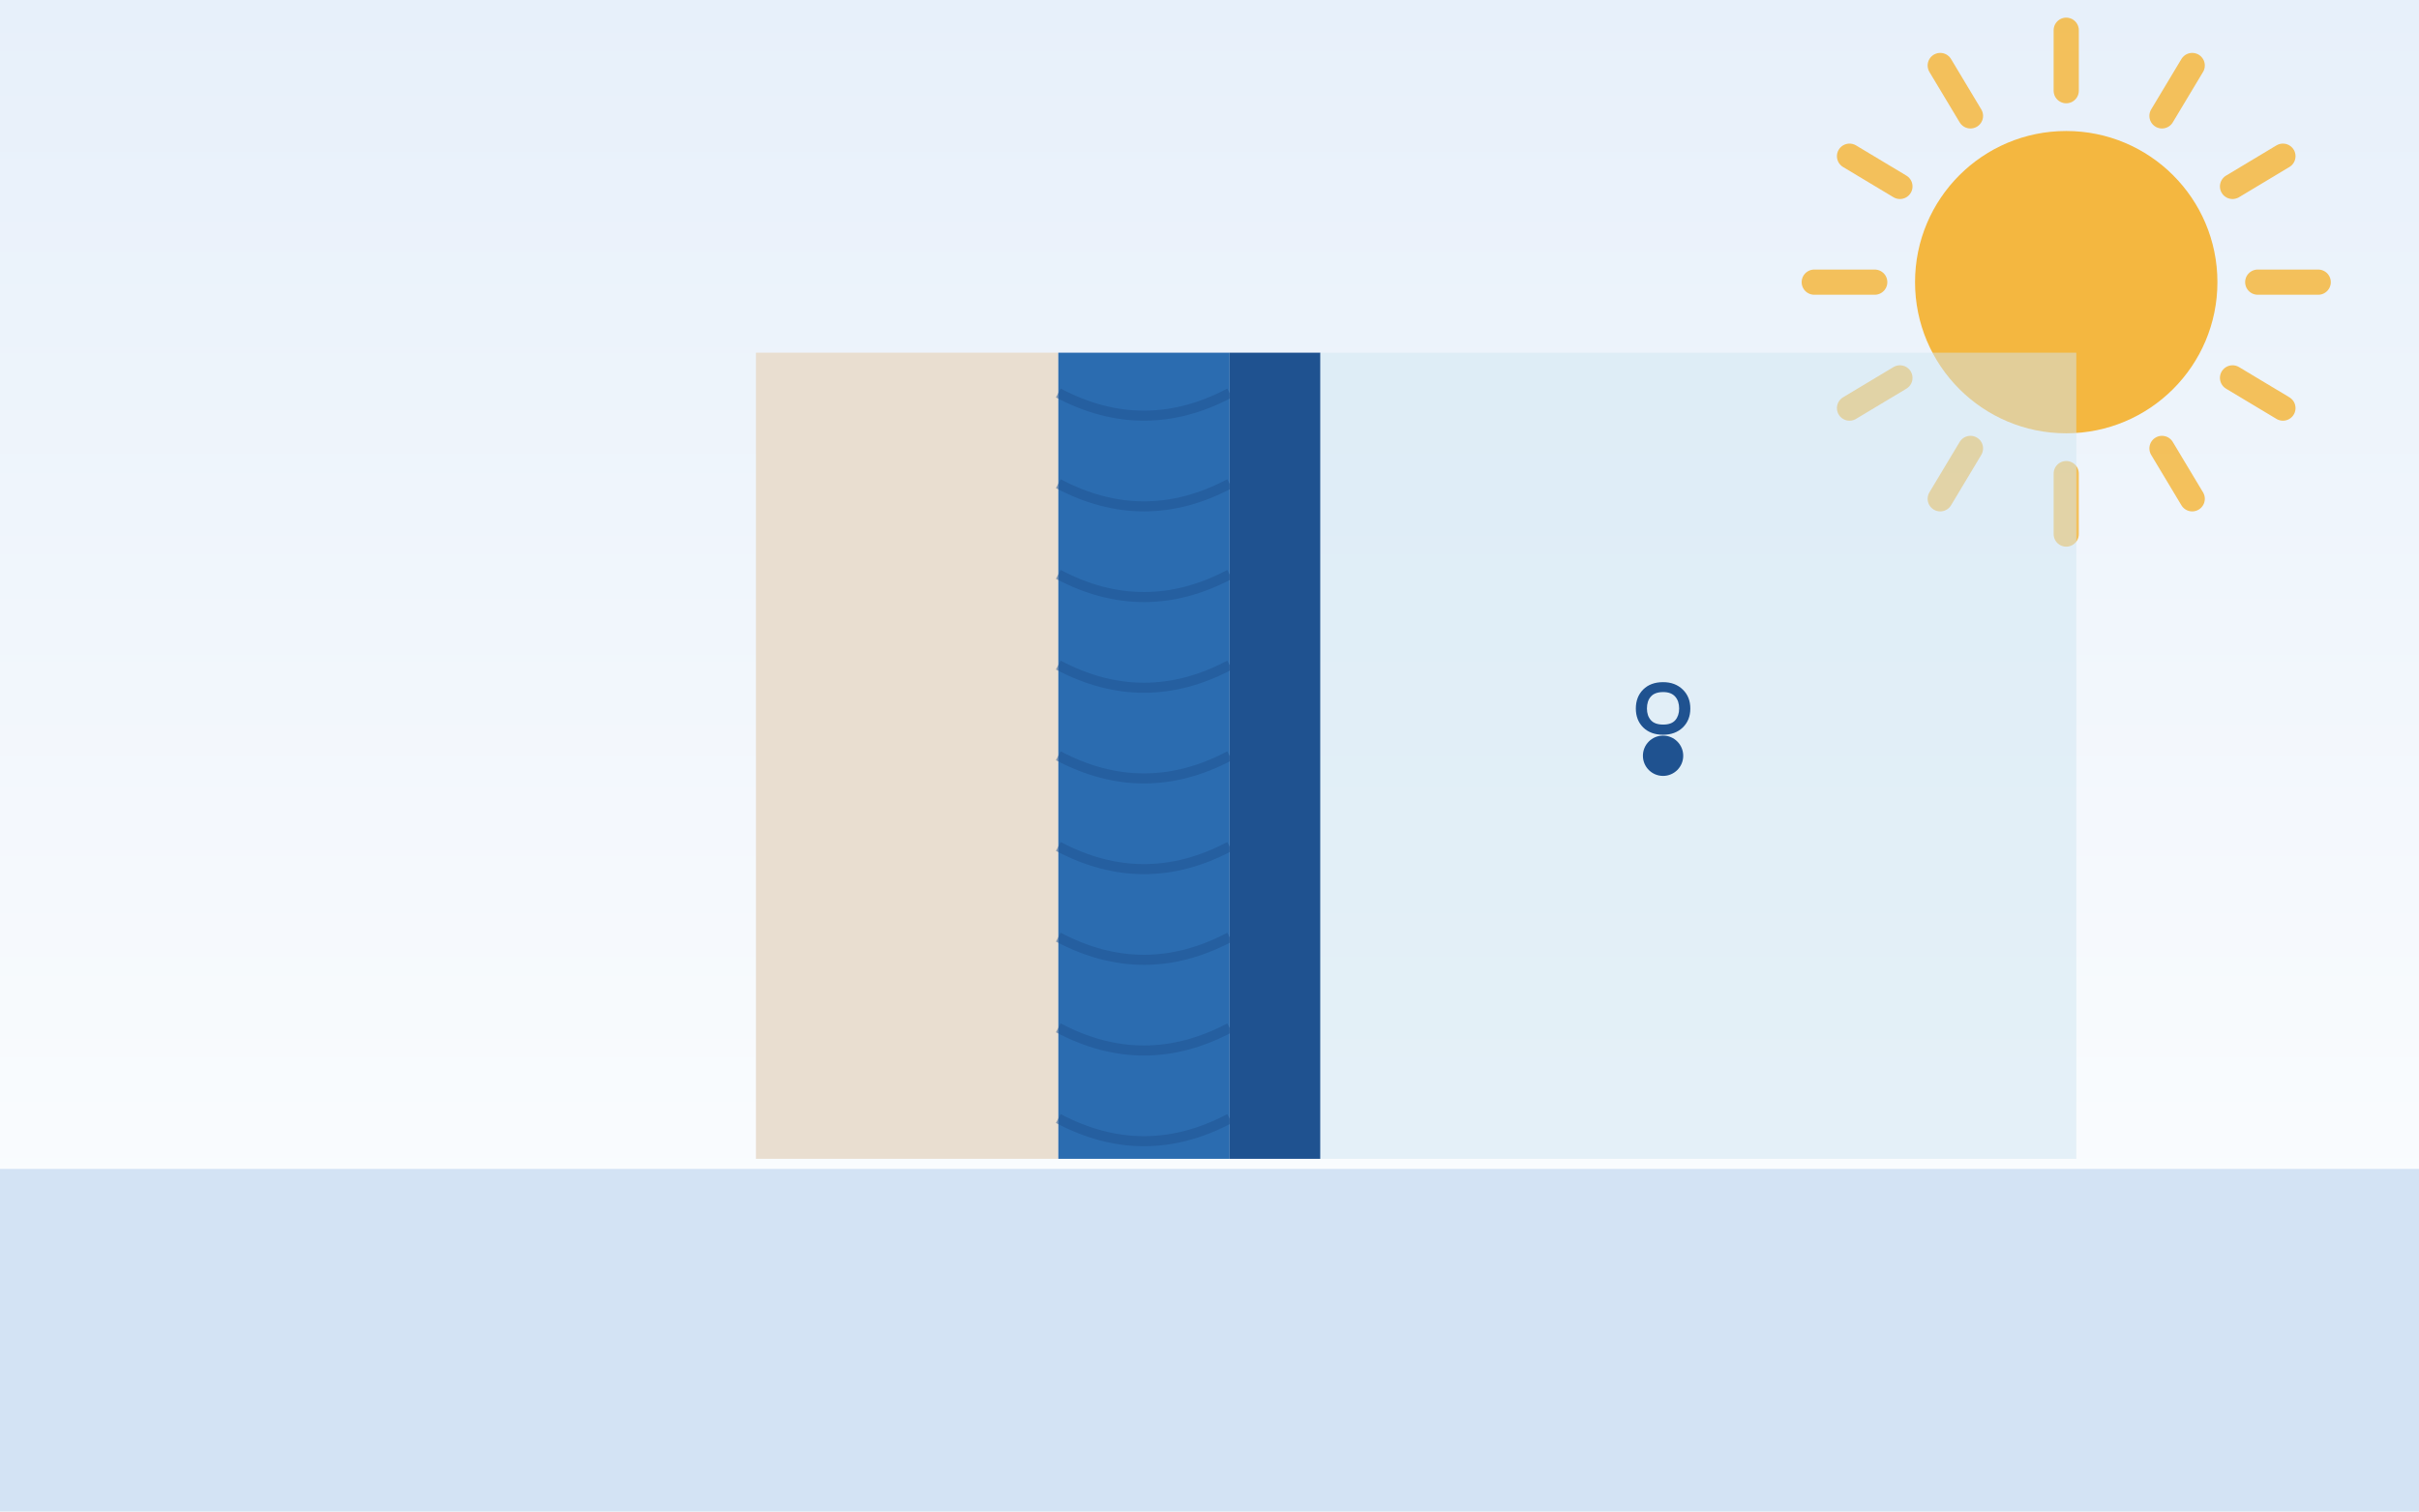
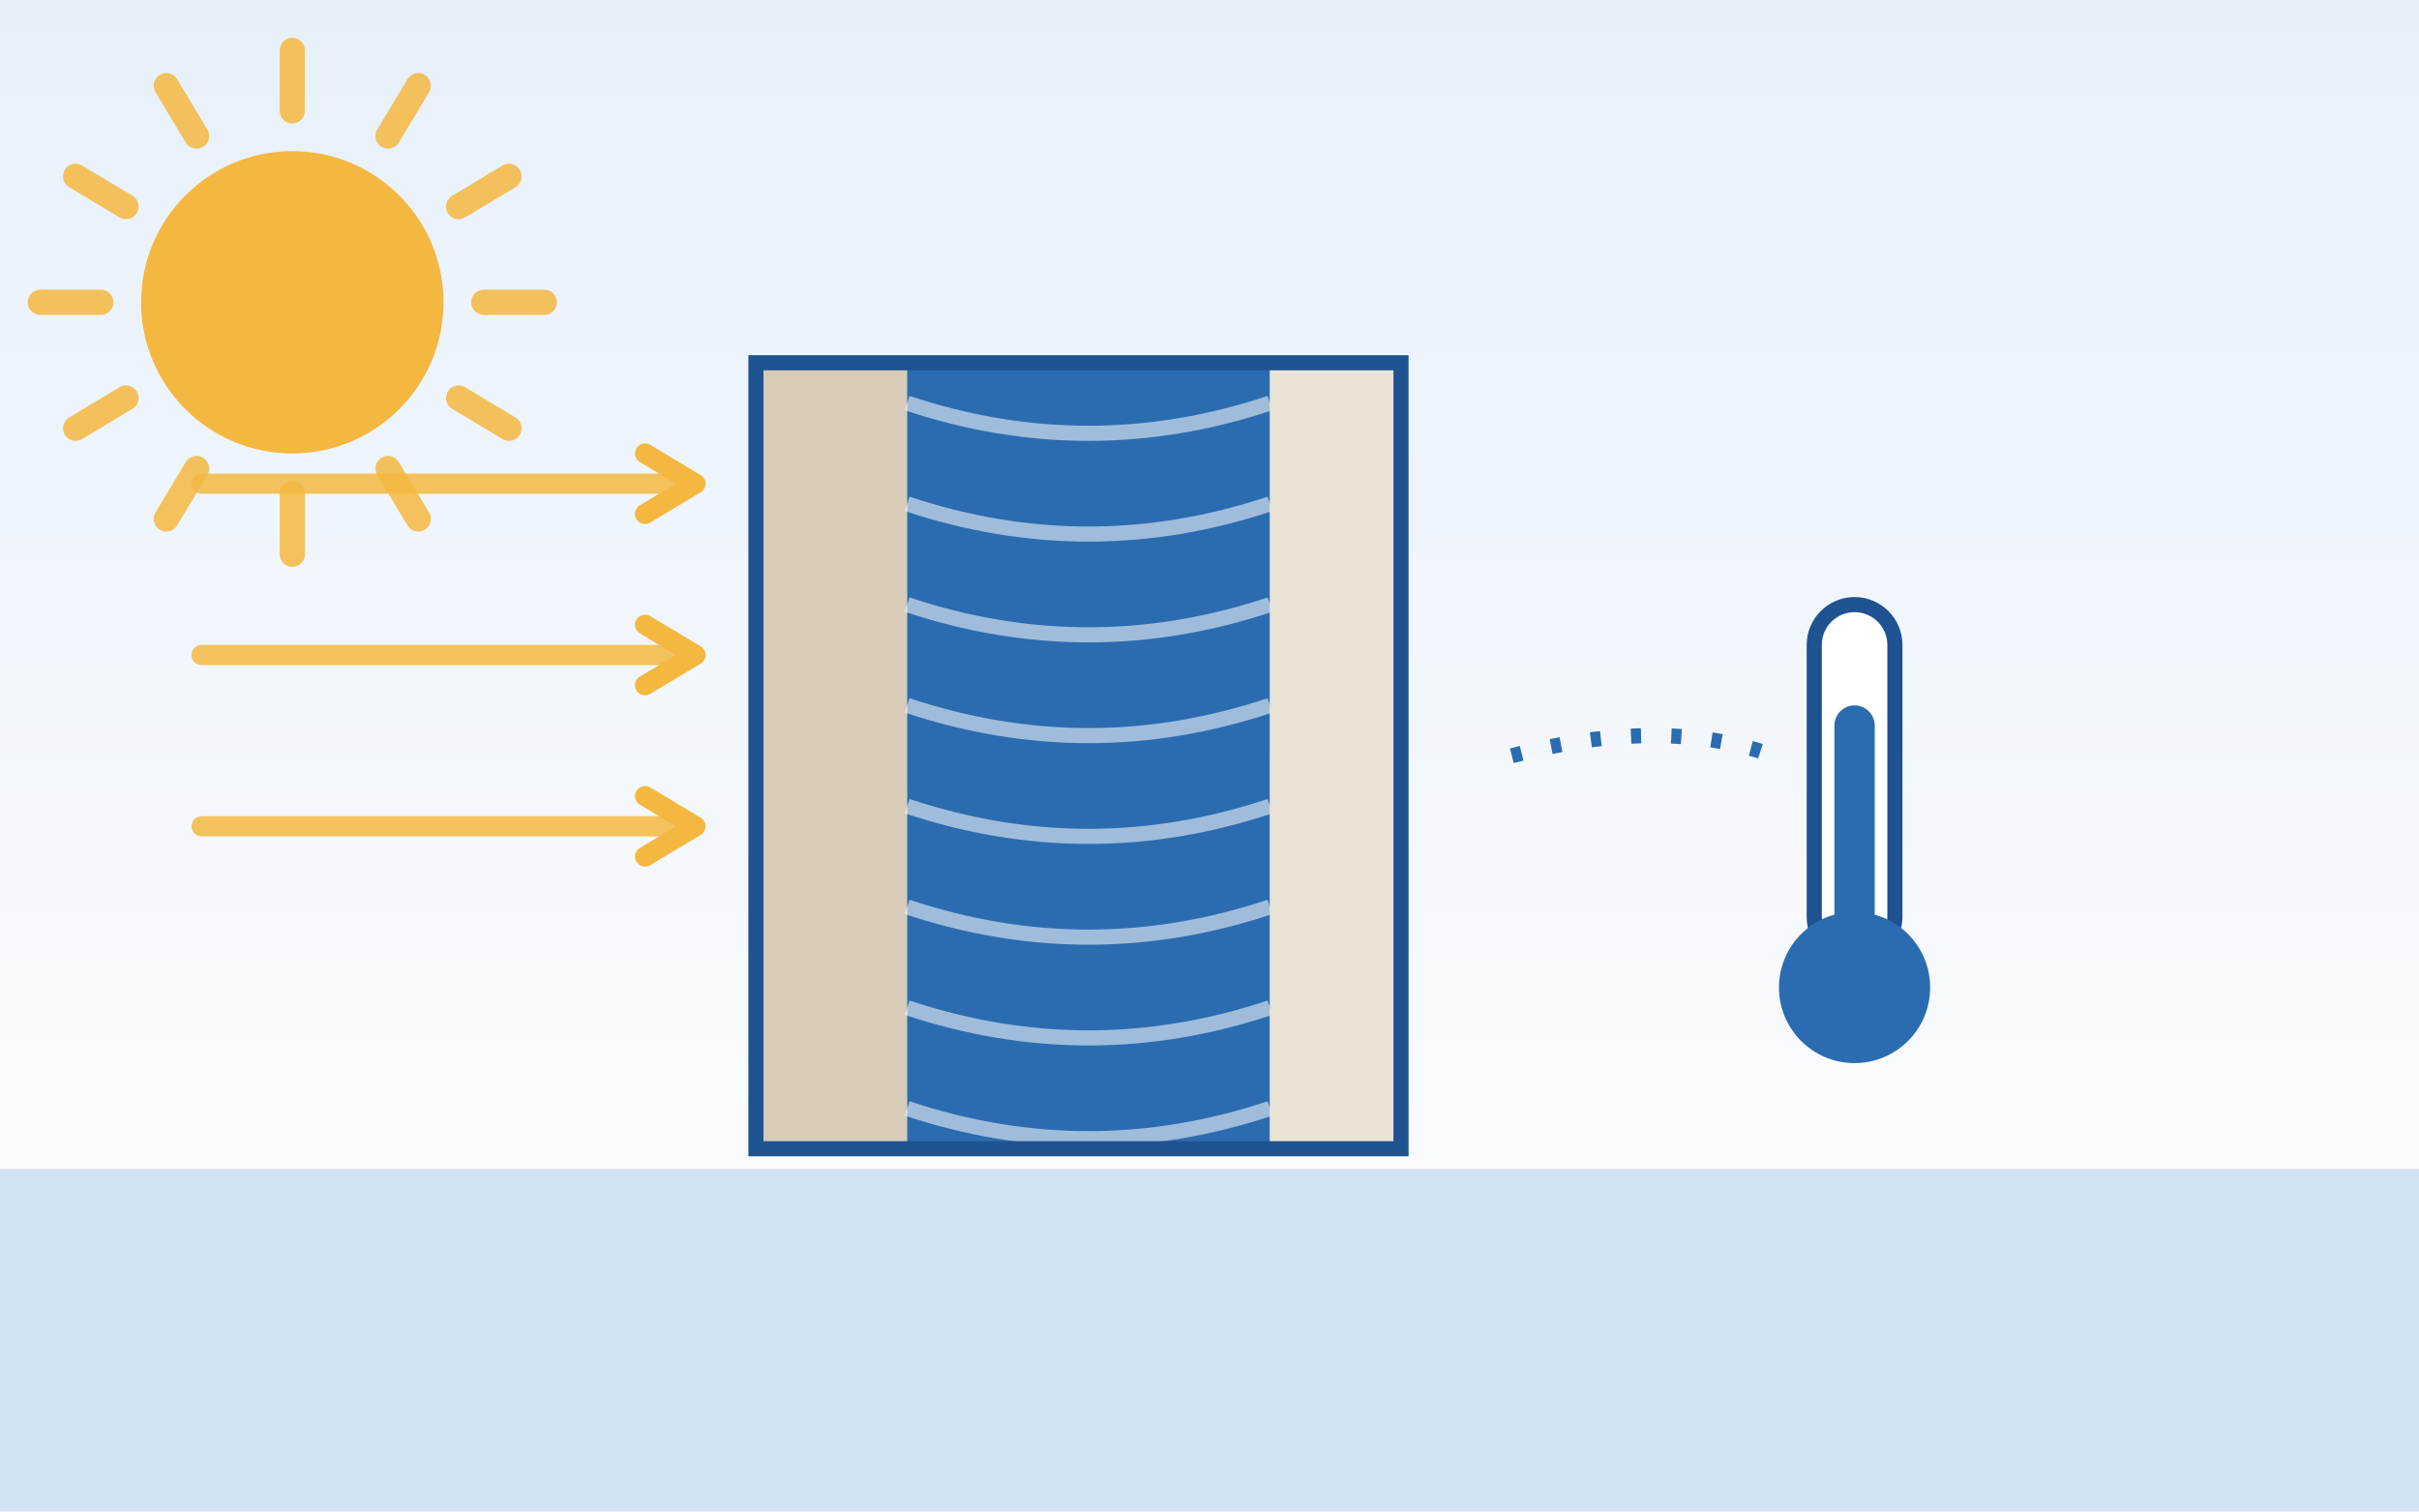
<svg xmlns="http://www.w3.org/2000/svg" viewBox="0 0 480 300" fill="none">
  <defs>
    <linearGradient id="sky" x1="0" y1="0" x2="0" y2="1">
      <stop offset="0" stop-color="#e7f0fa" />
      <stop offset="1" stop-color="#ffffff" />
    </linearGradient>
  </defs>
  <rect width="480" height="300" fill="url(#sky)" />
  <rect x="0" y="232" width="480" height="68" fill="#d3e3f4" />
-   <line x1="448" y1="56" x2="460" y2="56" stroke="#f4b740" stroke-width="5" stroke-linecap="round" opacity=".85" />
-   <line x1="443" y1="75" x2="453" y2="81" stroke="#f4b740" stroke-width="5" stroke-linecap="round" opacity=".85" />
-   <line x1="429" y1="89" x2="435" y2="99" stroke="#f4b740" stroke-width="5" stroke-linecap="round" opacity=".85" />
-   <line x1="410" y1="94" x2="410" y2="106" stroke="#f4b740" stroke-width="5" stroke-linecap="round" opacity=".85" />
-   <line x1="391" y1="89" x2="385" y2="99" stroke="#f4b740" stroke-width="5" stroke-linecap="round" opacity=".85" />
-   <line x1="377" y1="75" x2="367" y2="81" stroke="#f4b740" stroke-width="5" stroke-linecap="round" opacity=".85" />
-   <line x1="372" y1="56" x2="360" y2="56" stroke="#f4b740" stroke-width="5" stroke-linecap="round" opacity=".85" />
-   <line x1="377" y1="37" x2="367" y2="31" stroke="#f4b740" stroke-width="5" stroke-linecap="round" opacity=".85" />
-   <line x1="391" y1="23" x2="385" y2="13" stroke="#f4b740" stroke-width="5" stroke-linecap="round" opacity=".85" />
-   <line x1="410" y1="18" x2="410" y2="6" stroke="#f4b740" stroke-width="5" stroke-linecap="round" opacity=".85" />
-   <line x1="429" y1="23" x2="435" y2="13" stroke="#f4b740" stroke-width="5" stroke-linecap="round" opacity=".85" />
-   <line x1="443" y1="37" x2="453" y2="31" stroke="#f4b740" stroke-width="5" stroke-linecap="round" opacity=".85" />
-   <circle cx="410" cy="56" r="30" fill="#f4b740" />
-   <rect x="150" y="70" width="60" height="160" fill="#e9ded0" />
-   <rect x="210" y="70" width="34" height="160" fill="#2b6cb0" />
-   <path d="M210 78 q17 9 34 0" stroke="#1f5290" stroke-width="2" fill="none" opacity=".5" />
-   <path d="M210 96 q17 9 34 0" stroke="#1f5290" stroke-width="2" fill="none" opacity=".5" />
-   <path d="M210 114 q17 9 34 0" stroke="#1f5290" stroke-width="2" fill="none" opacity=".5" />
-   <path d="M210 132 q17 9 34 0" stroke="#1f5290" stroke-width="2" fill="none" opacity=".5" />
-   <path d="M210 150 q17 9 34 0" stroke="#1f5290" stroke-width="2" fill="none" opacity=".5" />
-   <path d="M210 168 q17 9 34 0" stroke="#1f5290" stroke-width="2" fill="none" opacity=".5" />
-   <path d="M210 186 q17 9 34 0" stroke="#1f5290" stroke-width="2" fill="none" opacity=".5" />
-   <path d="M210 204 q17 9 34 0" stroke="#1f5290" stroke-width="2" fill="none" opacity=".5" />
-   <path d="M210 222 q17 9 34 0" stroke="#1f5290" stroke-width="2" fill="none" opacity=".5" />
-   <rect x="244" y="70" width="18" height="160" fill="#1f5290" />
-   <rect x="262" y="70" width="150" height="160" fill="#cfe6f2" opacity=".5" />
-   <text x="330" y="160" font-family="sans-serif" font-size="34" fill="#1f5290" text-anchor="middle">°</text>
-   <circle cx="330" cy="150" r="4" fill="#1f5290" />
+   <line x1="96" y1="60" x2="108" y2="60" stroke="#f4b740" stroke-width="5" stroke-linecap="round" opacity=".85" />
+   <line x1="91" y1="79" x2="101" y2="85" stroke="#f4b740" stroke-width="5" stroke-linecap="round" opacity=".85" />
+   <line x1="77" y1="93" x2="83" y2="103" stroke="#f4b740" stroke-width="5" stroke-linecap="round" opacity=".85" />
+   <line x1="58" y1="98" x2="58" y2="110" stroke="#f4b740" stroke-width="5" stroke-linecap="round" opacity=".85" />
+   <line x1="39" y1="93" x2="33" y2="103" stroke="#f4b740" stroke-width="5" stroke-linecap="round" opacity=".85" />
+   <line x1="25" y1="79" x2="15" y2="85" stroke="#f4b740" stroke-width="5" stroke-linecap="round" opacity=".85" />
+   <line x1="20" y1="60" x2="8" y2="60" stroke="#f4b740" stroke-width="5" stroke-linecap="round" opacity=".85" />
+   <line x1="25" y1="41" x2="15" y2="35" stroke="#f4b740" stroke-width="5" stroke-linecap="round" opacity=".85" />
+   <line x1="39" y1="27" x2="33" y2="17" stroke="#f4b740" stroke-width="5" stroke-linecap="round" opacity=".85" />
+   <line x1="58" y1="22" x2="58" y2="10" stroke="#f4b740" stroke-width="5" stroke-linecap="round" opacity=".85" />
+   <line x1="77" y1="27" x2="83" y2="17" stroke="#f4b740" stroke-width="5" stroke-linecap="round" opacity=".85" />
+   <line x1="91" y1="41" x2="101" y2="35" stroke="#f4b740" stroke-width="5" stroke-linecap="round" opacity=".85" />
+   <circle cx="58" cy="60" r="30" fill="#f4b740" />
+   <path d="M40 96 h96" stroke="#f4b740" stroke-width="4" stroke-linecap="round" opacity=".85" />
+   <path d="M128 90 l10 6 l-10 6" fill="none" stroke="#f4b740" stroke-width="4" stroke-linecap="round" stroke-linejoin="round" />
+   <path d="M40 130 h96" stroke="#f4b740" stroke-width="4" stroke-linecap="round" opacity=".85" />
+   <path d="M128 124 l10 6 l-10 6" fill="none" stroke="#f4b740" stroke-width="4" stroke-linecap="round" stroke-linejoin="round" />
+   <path d="M40 164 h96" stroke="#f4b740" stroke-width="4" stroke-linecap="round" opacity=".85" />
+   <path d="M128 158 l10 6 l-10 6" fill="none" stroke="#f4b740" stroke-width="4" stroke-linecap="round" stroke-linejoin="round" />
+   <rect x="150" y="72" width="30" height="156" fill="#d8cbb8" />
+   <rect x="180" y="72" width="72" height="156" fill="#2b6cb0" />
+   <path d="M180 80 q36 12 72 0" stroke="#ffffff" stroke-width="3" fill="none" opacity=".55" />
+   <path d="M180 100 q36 12 72 0" stroke="#ffffff" stroke-width="3" fill="none" opacity=".55" />
+   <path d="M180 120 q36 12 72 0" stroke="#ffffff" stroke-width="3" fill="none" opacity=".55" />
+   <path d="M180 140 q36 12 72 0" stroke="#ffffff" stroke-width="3" fill="none" opacity=".55" />
+   <path d="M180 160 q36 12 72 0" stroke="#ffffff" stroke-width="3" fill="none" opacity=".55" />
+   <path d="M180 180 q36 12 72 0" stroke="#ffffff" stroke-width="3" fill="none" opacity=".55" />
+   <path d="M180 200 q36 12 72 0" stroke="#ffffff" stroke-width="3" fill="none" opacity=".55" />
+   <path d="M180 220 q36 12 72 0" stroke="#ffffff" stroke-width="3" fill="none" opacity=".55" />
+   <rect x="252" y="72" width="26" height="156" fill="#e9e2d5" />
+   <rect x="150" y="72" width="128" height="156" fill="none" stroke="#1f5290" stroke-width="3" />
+   <rect x="360" y="120" width="16" height="70" rx="8" fill="#ffffff" stroke="#1f5290" stroke-width="3" />
+   <circle cx="368" cy="196" r="15" fill="#2b6cb0" />
+   <rect x="364" y="140" width="8" height="52" rx="4" fill="#2b6cb0" />
+   <path d="M300 150 q30 -8 52 0" stroke="#2b6cb0" stroke-width="3" fill="none" stroke-dasharray="2 6" />
</svg>
